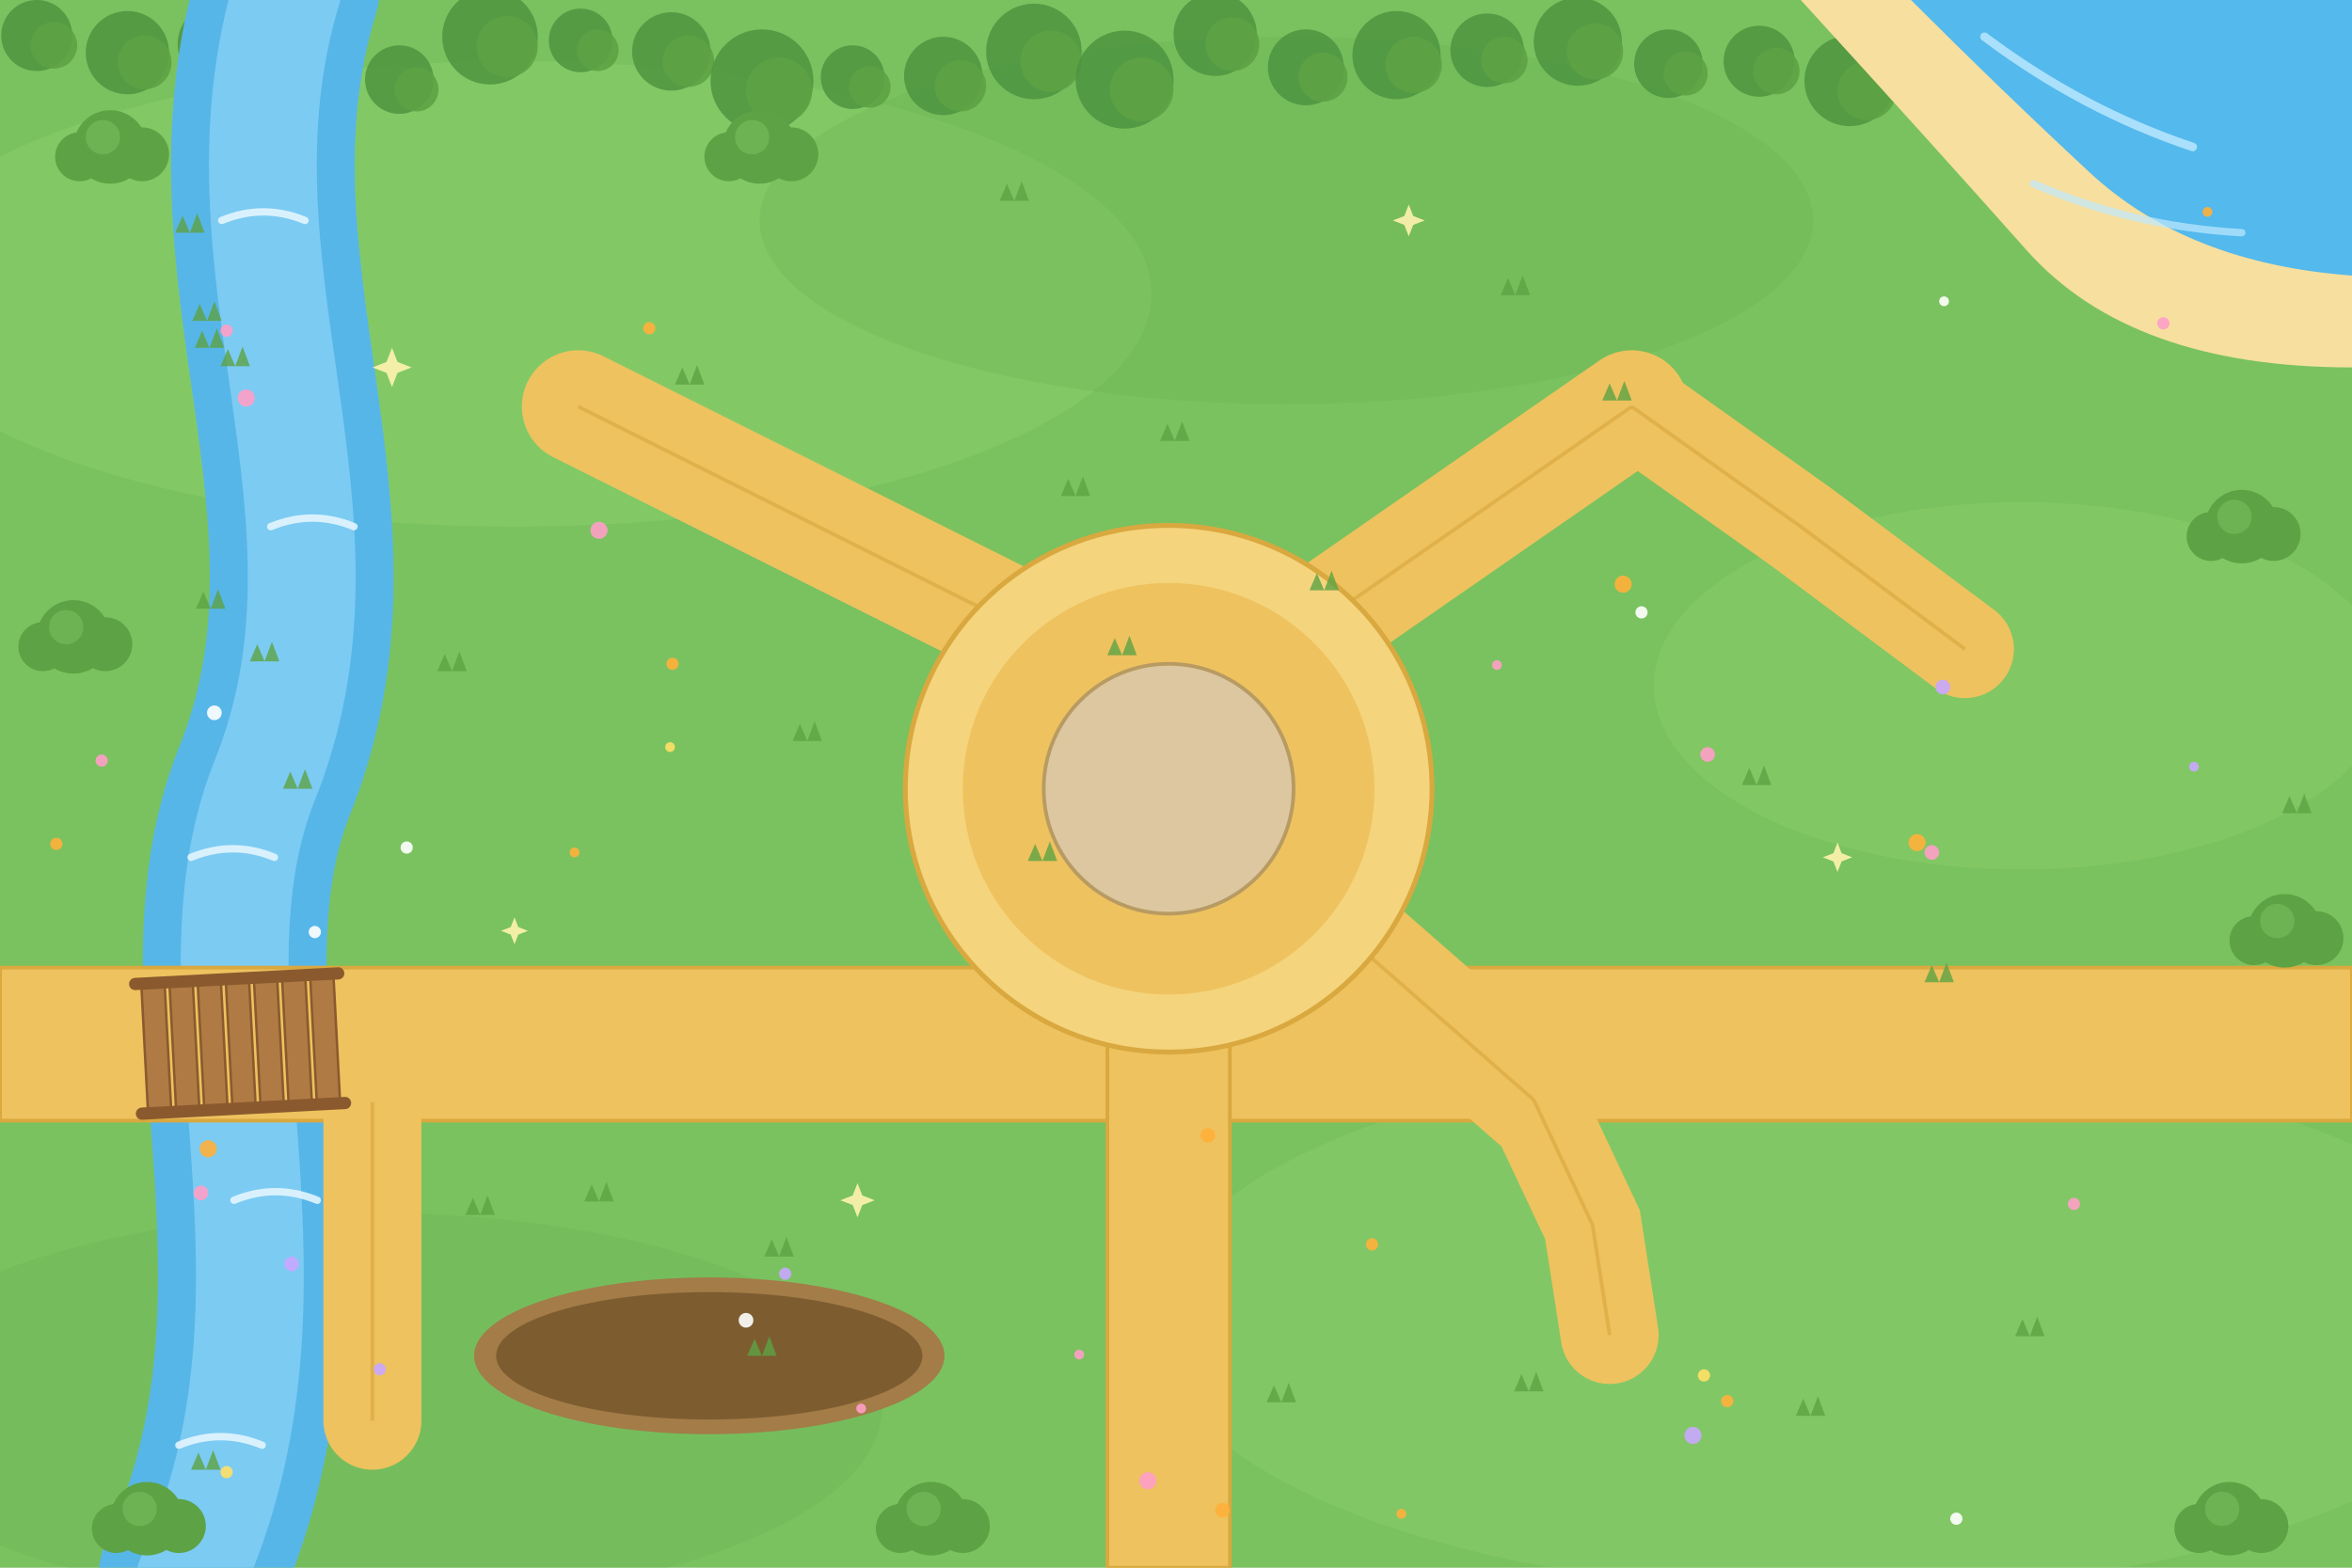
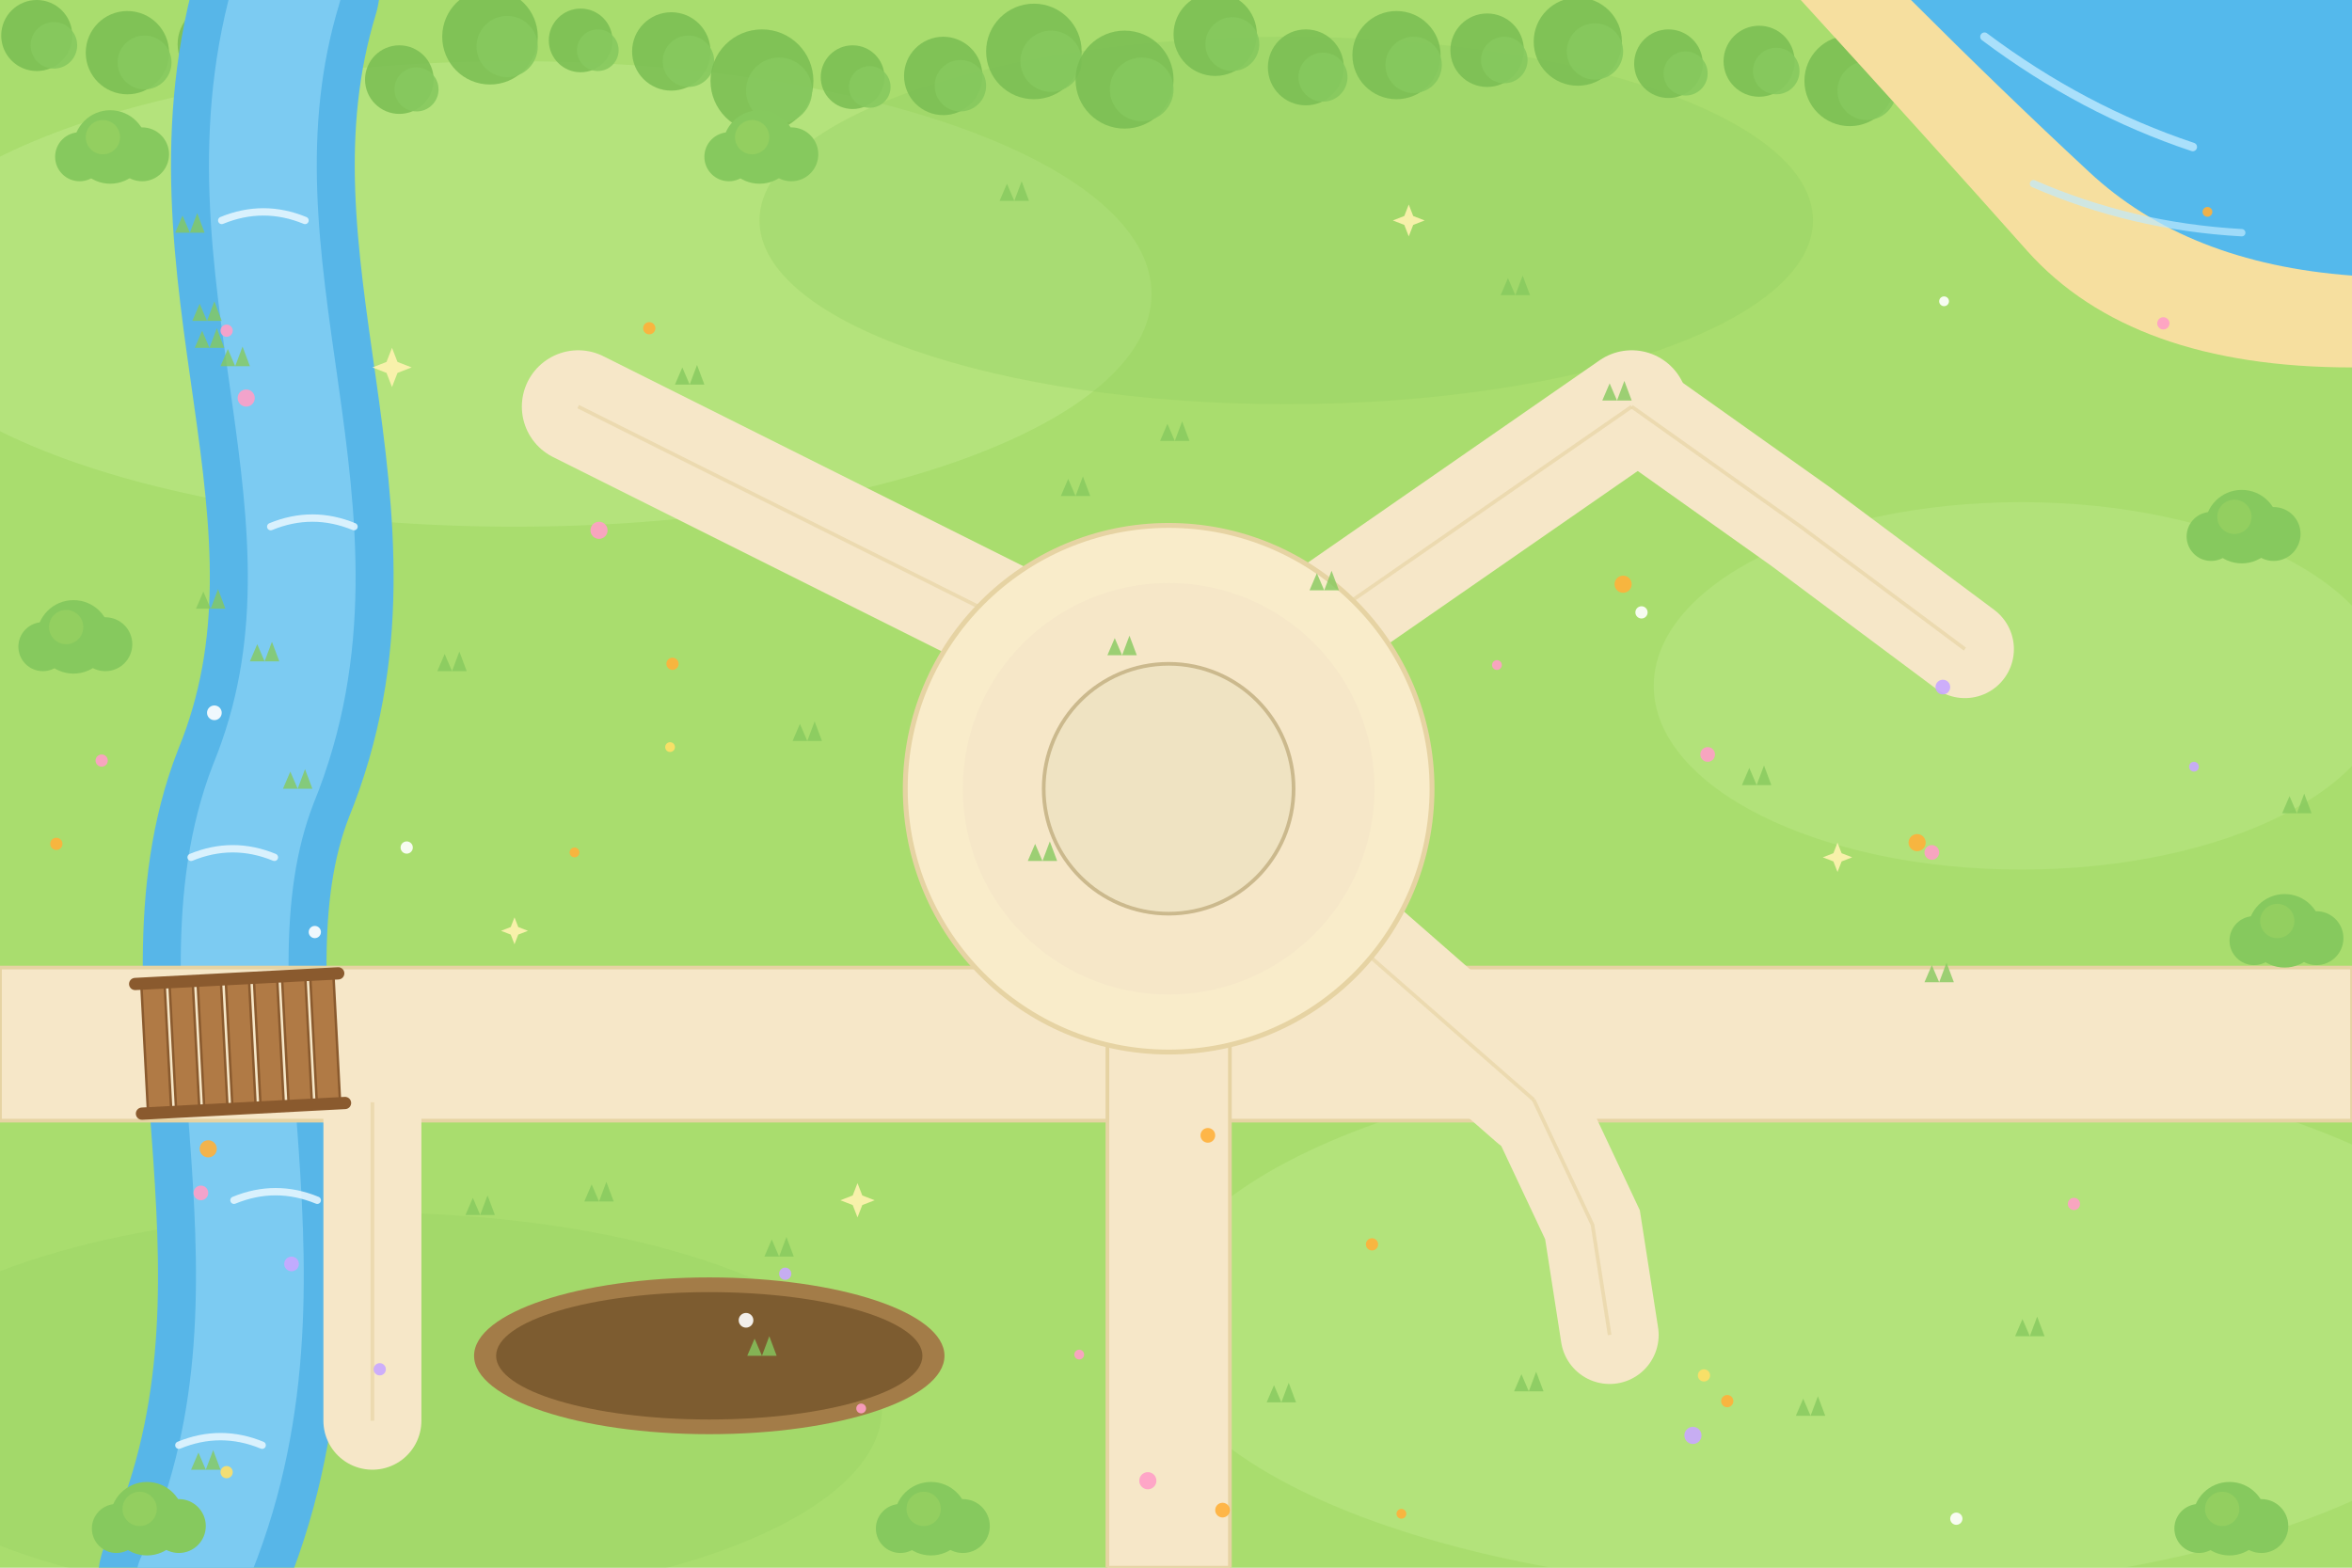
<svg xmlns="http://www.w3.org/2000/svg" viewBox="0 0 1920 1280" width="1920" height="1280" preserveAspectRatio="xMidYMid slice">
-   <rect width="1920" height="1280" fill="#79c25f" />
-   <ellipse cx="420" cy="240" rx="520" ry="190" fill="#8fd06e" opacity="0.45" />
-   <ellipse cx="1500" cy="1080" rx="560" ry="220" fill="#8fd06e" opacity="0.4" />
-   <ellipse cx="1050" cy="180" rx="430" ry="150" fill="#6db354" opacity="0.35" />
-   <ellipse cx="300" cy="1150" rx="420" ry="160" fill="#6db354" opacity="0.3" />
-   <ellipse cx="1650" cy="560" rx="300" ry="150" fill="#8fd06e" opacity="0.35" />
-   <circle cx="30" cy="29" r="29" fill="#4e9440" opacity="0.85" />
-   <circle cx="44" cy="37" r="19" fill="#5da244" opacity="0.9" />
-   <circle cx="104" cy="43" r="34" fill="#4e9440" opacity="0.85" />
-   <circle cx="118" cy="51" r="22" fill="#5da244" opacity="0.9" />
-   <circle cx="178" cy="36" r="33" fill="#4e9440" opacity="0.85" />
-   <circle cx="192" cy="44" r="21" fill="#5da244" opacity="0.9" />
-   <circle cx="252" cy="62" r="29" fill="#4e9440" opacity="0.85" />
-   <circle cx="266" cy="70" r="19" fill="#5da244" opacity="0.9" />
-   <circle cx="326" cy="65" r="28" fill="#4e9440" opacity="0.85" />
-   <circle cx="340" cy="73" r="18" fill="#5da244" opacity="0.9" />
-   <circle cx="400" cy="30" r="39" fill="#4e9440" opacity="0.85" />
-   <circle cx="414" cy="38" r="25" fill="#5da244" opacity="0.9" />
-   <circle cx="474" cy="33" r="26" fill="#4e9440" opacity="0.85" />
-   <circle cx="488" cy="41" r="17" fill="#5da244" opacity="0.9" />
-   <circle cx="548" cy="42" r="32" fill="#4e9440" opacity="0.85" />
-   <circle cx="562" cy="50" r="21" fill="#5da244" opacity="0.9" />
-   <circle cx="622" cy="66" r="42" fill="#4e9440" opacity="0.85" />
-   <circle cx="636" cy="74" r="27" fill="#5da244" opacity="0.9" />
-   <circle cx="696" cy="63" r="26" fill="#4e9440" opacity="0.85" />
-   <circle cx="710" cy="71" r="17" fill="#5da244" opacity="0.9" />
-   <circle cx="770" cy="62" r="32" fill="#4e9440" opacity="0.85" />
-   <circle cx="784" cy="70" r="21" fill="#5da244" opacity="0.9" />
-   <circle cx="844" cy="42" r="39" fill="#4e9440" opacity="0.85" />
-   <circle cx="858" cy="50" r="25" fill="#5da244" opacity="0.9" />
-   <circle cx="918" cy="65" r="40" fill="#4e9440" opacity="0.85" />
-   <circle cx="932" cy="73" r="26" fill="#5da244" opacity="0.9" />
-   <circle cx="992" cy="28" r="34" fill="#4e9440" opacity="0.85" />
-   <circle cx="1006" cy="36" r="22" fill="#5da244" opacity="0.9" />
-   <circle cx="1066" cy="55" r="31" fill="#4e9440" opacity="0.85" />
-   <circle cx="1080" cy="63" r="20" fill="#5da244" opacity="0.9" />
-   <circle cx="1140" cy="45" r="36" fill="#4e9440" opacity="0.85" />
-   <circle cx="1154" cy="53" r="23" fill="#5da244" opacity="0.9" />
-   <circle cx="1214" cy="41" r="30" fill="#4e9440" opacity="0.85" />
-   <circle cx="1228" cy="49" r="19" fill="#5da244" opacity="0.9" />
-   <circle cx="1288" cy="34" r="36" fill="#4e9440" opacity="0.85" />
-   <circle cx="1302" cy="42" r="23" fill="#5da244" opacity="0.9" />
-   <circle cx="1362" cy="52" r="28" fill="#4e9440" opacity="0.85" />
-   <circle cx="1376" cy="60" r="18" fill="#5da244" opacity="0.9" />
-   <circle cx="1436" cy="50" r="29" fill="#4e9440" opacity="0.85" />
-   <circle cx="1450" cy="58" r="19" fill="#5da244" opacity="0.9" />
-   <circle cx="1510" cy="66" r="37" fill="#4e9440" opacity="0.85" />
-   <circle cx="1524" cy="74" r="24" fill="#5da244" opacity="0.9" />
-   <circle cx="1584" cy="30" r="34" fill="#4e9440" opacity="0.85" />
-   <circle cx="1598" cy="38" r="22" fill="#5da244" opacity="0.9" />
-   <circle cx="1658" cy="62" r="40" fill="#4e9440" opacity="0.85" />
-   <circle cx="1672" cy="70" r="26" fill="#5da244" opacity="0.9" />
-   <circle cx="1732" cy="52" r="29" fill="#4e9440" opacity="0.85" />
-   <circle cx="1746" cy="60" r="19" fill="#5da244" opacity="0.9" />
-   <circle cx="1806" cy="63" r="28" fill="#4e9440" opacity="0.85" />
-   <circle cx="1820" cy="71" r="18" fill="#5da244" opacity="0.9" />
-   <circle cx="1880" cy="51" r="35" fill="#4e9440" opacity="0.85" />
-   <circle cx="1894" cy="59" r="23" fill="#5da244" opacity="0.9" />
+   <rect width="1920" height="1280" fill="#a9dd6e" />
+   <ellipse cx="420" cy="240" rx="520" ry="190" fill="#c2ec8f" opacity="0.45" />
+   <ellipse cx="1500" cy="1080" rx="560" ry="220" fill="#c2ec8f" opacity="0.4" />
+   <ellipse cx="1050" cy="180" rx="430" ry="150" fill="#93cf60" opacity="0.35" />
+   <ellipse cx="300" cy="1150" rx="420" ry="160" fill="#93cf60" opacity="0.3" />
+   <ellipse cx="1650" cy="560" rx="300" ry="150" fill="#c2ec8f" opacity="0.35" />
+   <circle cx="30" cy="29" r="29" fill="#79bd52" opacity="0.85" />
+   <circle cx="44" cy="37" r="19" fill="#86c95e" opacity="0.9" />
+   <circle cx="104" cy="43" r="34" fill="#79bd52" opacity="0.85" />
+   <circle cx="118" cy="51" r="22" fill="#86c95e" opacity="0.9" />
+   <circle cx="178" cy="36" r="33" fill="#79bd52" opacity="0.85" />
+   <circle cx="192" cy="44" r="21" fill="#86c95e" opacity="0.9" />
+   <circle cx="252" cy="62" r="29" fill="#79bd52" opacity="0.85" />
+   <circle cx="266" cy="70" r="19" fill="#86c95e" opacity="0.9" />
+   <circle cx="326" cy="65" r="28" fill="#79bd52" opacity="0.85" />
+   <circle cx="340" cy="73" r="18" fill="#86c95e" opacity="0.9" />
+   <circle cx="400" cy="30" r="39" fill="#79bd52" opacity="0.85" />
+   <circle cx="414" cy="38" r="25" fill="#86c95e" opacity="0.9" />
+   <circle cx="474" cy="33" r="26" fill="#79bd52" opacity="0.85" />
+   <circle cx="488" cy="41" r="17" fill="#86c95e" opacity="0.9" />
+   <circle cx="548" cy="42" r="32" fill="#79bd52" opacity="0.85" />
+   <circle cx="562" cy="50" r="21" fill="#86c95e" opacity="0.9" />
+   <circle cx="622" cy="66" r="42" fill="#79bd52" opacity="0.85" />
+   <circle cx="636" cy="74" r="27" fill="#86c95e" opacity="0.9" />
+   <circle cx="696" cy="63" r="26" fill="#79bd52" opacity="0.85" />
+   <circle cx="710" cy="71" r="17" fill="#86c95e" opacity="0.9" />
+   <circle cx="770" cy="62" r="32" fill="#79bd52" opacity="0.85" />
+   <circle cx="784" cy="70" r="21" fill="#86c95e" opacity="0.9" />
+   <circle cx="844" cy="42" r="39" fill="#79bd52" opacity="0.85" />
+   <circle cx="858" cy="50" r="25" fill="#86c95e" opacity="0.9" />
+   <circle cx="918" cy="65" r="40" fill="#79bd52" opacity="0.85" />
+   <circle cx="932" cy="73" r="26" fill="#86c95e" opacity="0.9" />
+   <circle cx="992" cy="28" r="34" fill="#79bd52" opacity="0.85" />
+   <circle cx="1006" cy="36" r="22" fill="#86c95e" opacity="0.9" />
+   <circle cx="1066" cy="55" r="31" fill="#79bd52" opacity="0.85" />
+   <circle cx="1080" cy="63" r="20" fill="#86c95e" opacity="0.9" />
+   <circle cx="1140" cy="45" r="36" fill="#79bd52" opacity="0.85" />
+   <circle cx="1154" cy="53" r="23" fill="#86c95e" opacity="0.9" />
+   <circle cx="1214" cy="41" r="30" fill="#79bd52" opacity="0.85" />
+   <circle cx="1228" cy="49" r="19" fill="#86c95e" opacity="0.9" />
+   <circle cx="1288" cy="34" r="36" fill="#79bd52" opacity="0.85" />
+   <circle cx="1302" cy="42" r="23" fill="#86c95e" opacity="0.9" />
+   <circle cx="1362" cy="52" r="28" fill="#79bd52" opacity="0.85" />
+   <circle cx="1376" cy="60" r="18" fill="#86c95e" opacity="0.9" />
+   <circle cx="1436" cy="50" r="29" fill="#79bd52" opacity="0.85" />
+   <circle cx="1450" cy="58" r="19" fill="#86c95e" opacity="0.9" />
+   <circle cx="1510" cy="66" r="37" fill="#79bd52" opacity="0.85" />
+   <circle cx="1524" cy="74" r="24" fill="#86c95e" opacity="0.9" />
+   <circle cx="1584" cy="30" r="34" fill="#79bd52" opacity="0.85" />
+   <circle cx="1598" cy="38" r="22" fill="#86c95e" opacity="0.9" />
+   <circle cx="1658" cy="62" r="40" fill="#79bd52" opacity="0.85" />
+   <circle cx="1672" cy="70" r="26" fill="#86c95e" opacity="0.9" />
+   <circle cx="1732" cy="52" r="29" fill="#79bd52" opacity="0.85" />
+   <circle cx="1746" cy="60" r="19" fill="#86c95e" opacity="0.9" />
+   <circle cx="1806" cy="63" r="28" fill="#79bd52" opacity="0.85" />
+   <circle cx="1820" cy="71" r="18" fill="#86c95e" opacity="0.9" />
+   <circle cx="1880" cy="51" r="35" fill="#79bd52" opacity="0.85" />
+   <circle cx="1894" cy="59" r="23" fill="#86c95e" opacity="0.9" />
  <path d="M1470,0 L1920,0 L1920,300 Q1740,300 1655,205 Q1575,115 1470,0 Z" fill="#f6df9f" />
  <path d="M1560,0 L1920,0 L1920,225 Q1785,215 1705,140 Q1635,75 1560,0 Z" fill="#54b9ec" />
  <path d="M1620,30 Q1700,90 1790,120" stroke="#bfeaff" stroke-width="7" fill="none" stroke-linecap="round" opacity="0.8" />
  <path d="M1660,150 Q1740,185 1830,190" stroke="#bfeaff" stroke-width="6" fill="none" stroke-linecap="round" opacity="0.7" />
  <path d="M235,-10 C165,220 305,420 215,640 C145,820 265,1050 155,1290" stroke="#57b6e8" stroke-width="150" fill="none" stroke-linecap="round" />
  <path d="M235,-10 C165,220 305,420 215,640 C145,820 265,1050 155,1290" stroke="#7ccbf2" stroke-width="88" fill="none" stroke-linecap="round" />
  <path d="M181,180 Q215,166 249,180" stroke="#eaf8ff" stroke-width="6" fill="none" stroke-linecap="round" opacity="0.85" />
  <path d="M221,430 Q255,416 289,430" stroke="#eaf8ff" stroke-width="6" fill="none" stroke-linecap="round" opacity="0.85" />
  <path d="M156,700 Q190,686 224,700" stroke="#eaf8ff" stroke-width="6" fill="none" stroke-linecap="round" opacity="0.85" />
  <path d="M191,980 Q225,966 259,980" stroke="#eaf8ff" stroke-width="6" fill="none" stroke-linecap="round" opacity="0.85" />
  <path d="M146,1180 Q180,1166 214,1180" stroke="#eaf8ff" stroke-width="6" fill="none" stroke-linecap="round" opacity="0.85" />
-   <g fill="#eec25e" stroke="#d9a83f" stroke-width="3">
+   <g fill="#f6e7c8" stroke="#e6d3a3" stroke-width="3">
    <rect x="0" y="790" width="1920" height="125" />
    <rect x="904" y="800" width="100" height="480" />
  </g>
-   <g stroke="#eec25e" stroke-width="92" stroke-linecap="round">
+   <g stroke="#f6e7c8" stroke-width="92" stroke-linecap="round">
    <line x1="852" y1="522" x2="472" y2="332" />
    <line x1="1058" y1="522" x2="1332" y2="332" />
    <line x1="1092" y1="758" x2="1252" y2="898" />
  </g>
-   <g stroke="#eec25e" stroke-width="80" stroke-linecap="round" fill="none">
+   <g stroke="#f6e7c8" stroke-width="80" stroke-linecap="round" fill="none">
    <path d="M1332,332 L1470,430 L1604,530" />
    <path d="M1252,898 L1300,1000 L1314,1090" />
    <path d="M304,900 L304,1160" />
  </g>
-   <g stroke="#d9a83f" stroke-width="3" opacity="0.65" fill="none">
+   <g stroke="#e6d3a3" stroke-width="3" opacity="0.65" fill="none">
    <path d="M1332,332 L1470,430 L1604,530" />
    <path d="M1252,898 L1300,1000 L1314,1090" />
    <path d="M304,900 L304,1160" />
  </g>
-   <g stroke="#d9a83f" stroke-width="3" opacity="0.65">
+   <g stroke="#e6d3a3" stroke-width="3" opacity="0.65">
    <line x1="852" y1="522" x2="472" y2="332" />
    <line x1="1058" y1="522" x2="1332" y2="332" />
    <line x1="1092" y1="758" x2="1252" y2="898" />
  </g>
-   <circle cx="954" cy="644" r="215" fill="#f4d47c" stroke="#d9a83f" stroke-width="4" />
-   <circle cx="954" cy="644" r="168" fill="#eec25e" />
-   <circle cx="954" cy="644" r="102" fill="#dcc7a0" stroke="#b89b62" stroke-width="3" />
+   <circle cx="954" cy="644" r="215" fill="#f9ecca" stroke="#e6d3a3" stroke-width="4" />
+   <circle cx="954" cy="644" r="168" fill="#f6e7c8" />
+   <circle cx="954" cy="644" r="102" fill="#efe3c2" stroke="#cbb98d" stroke-width="3" />
  <g transform="translate(196,852) rotate(-3)">
    <rect x="-78" y="-52" width="19" height="104" rx="4" fill="#b07a45" stroke="#8a5a2e" stroke-width="2" />
    <rect x="-55" y="-52" width="19" height="104" rx="4" fill="#b07a45" stroke="#8a5a2e" stroke-width="2" />
    <rect x="-32" y="-52" width="19" height="104" rx="4" fill="#b07a45" stroke="#8a5a2e" stroke-width="2" />
    <rect x="-9" y="-52" width="19" height="104" rx="4" fill="#b07a45" stroke="#8a5a2e" stroke-width="2" />
    <rect x="14" y="-52" width="19" height="104" rx="4" fill="#b07a45" stroke="#8a5a2e" stroke-width="2" />
    <rect x="37" y="-52" width="19" height="104" rx="4" fill="#b07a45" stroke="#8a5a2e" stroke-width="2" />
    <rect x="60" y="-52" width="19" height="104" rx="4" fill="#b07a45" stroke="#8a5a2e" stroke-width="2" />
    <rect x="-88" y="-58" width="176" height="10" rx="5" fill="#8a5a2e" />
    <rect x="-88" y="48" width="176" height="10" rx="5" fill="#8a5a2e" />
  </g>
  <ellipse cx="579" cy="1107" rx="192" ry="64" fill="#a37c48" />
  <ellipse cx="579" cy="1107" rx="174" ry="52" fill="#7d5c30" />
-   <circle cx="90" cy="120" r="30" fill="#5da244" />
-   <circle cx="116" cy="126" r="22" fill="#5da244" />
-   <circle cx="65" cy="128" r="20" fill="#5da244" />
-   <circle cx="84" cy="112" r="14" fill="#6db354" />
-   <circle cx="620" cy="120" r="30" fill="#5da244" />
-   <circle cx="646" cy="126" r="22" fill="#5da244" />
-   <circle cx="595" cy="128" r="20" fill="#5da244" />
-   <circle cx="614" cy="112" r="14" fill="#6db354" />
-   <circle cx="1830" cy="430" r="30" fill="#5da244" />
-   <circle cx="1856" cy="436" r="22" fill="#5da244" />
-   <circle cx="1805" cy="438" r="20" fill="#5da244" />
-   <circle cx="1824" cy="422" r="14" fill="#6db354" />
-   <circle cx="120" cy="1240" r="30" fill="#5da244" />
-   <circle cx="146" cy="1246" r="22" fill="#5da244" />
-   <circle cx="95" cy="1248" r="20" fill="#5da244" />
-   <circle cx="114" cy="1232" r="14" fill="#6db354" />
-   <circle cx="1820" cy="1240" r="30" fill="#5da244" />
-   <circle cx="1846" cy="1246" r="22" fill="#5da244" />
-   <circle cx="1795" cy="1248" r="20" fill="#5da244" />
-   <circle cx="1814" cy="1232" r="14" fill="#6db354" />
-   <circle cx="760" cy="1240" r="30" fill="#5da244" />
-   <circle cx="786" cy="1246" r="22" fill="#5da244" />
-   <circle cx="735" cy="1248" r="20" fill="#5da244" />
-   <circle cx="754" cy="1232" r="14" fill="#6db354" />
-   <circle cx="60" cy="520" r="30" fill="#5da244" />
-   <circle cx="86" cy="526" r="22" fill="#5da244" />
-   <circle cx="35" cy="528" r="20" fill="#5da244" />
-   <circle cx="54" cy="512" r="14" fill="#6db354" />
-   <circle cx="1865" cy="760" r="30" fill="#5da244" />
-   <circle cx="1891" cy="766" r="22" fill="#5da244" />
-   <circle cx="1840" cy="768" r="20" fill="#5da244" />
-   <circle cx="1859" cy="752" r="14" fill="#6db354" />
+   <circle cx="90" cy="120" r="30" fill="#86c95e" />
+   <circle cx="116" cy="126" r="22" fill="#86c95e" />
+   <circle cx="65" cy="128" r="20" fill="#86c95e" />
+   <circle cx="84" cy="112" r="14" fill="#93cf60" />
+   <circle cx="620" cy="120" r="30" fill="#86c95e" />
+   <circle cx="646" cy="126" r="22" fill="#86c95e" />
+   <circle cx="595" cy="128" r="20" fill="#86c95e" />
+   <circle cx="614" cy="112" r="14" fill="#93cf60" />
+   <circle cx="1830" cy="430" r="30" fill="#86c95e" />
+   <circle cx="1856" cy="436" r="22" fill="#86c95e" />
+   <circle cx="1805" cy="438" r="20" fill="#86c95e" />
+   <circle cx="1824" cy="422" r="14" fill="#93cf60" />
+   <circle cx="120" cy="1240" r="30" fill="#86c95e" />
+   <circle cx="146" cy="1246" r="22" fill="#86c95e" />
+   <circle cx="95" cy="1248" r="20" fill="#86c95e" />
+   <circle cx="114" cy="1232" r="14" fill="#93cf60" />
+   <circle cx="1820" cy="1240" r="30" fill="#86c95e" />
+   <circle cx="1846" cy="1246" r="22" fill="#86c95e" />
+   <circle cx="1795" cy="1248" r="20" fill="#86c95e" />
+   <circle cx="1814" cy="1232" r="14" fill="#93cf60" />
+   <circle cx="760" cy="1240" r="30" fill="#86c95e" />
+   <circle cx="786" cy="1246" r="22" fill="#86c95e" />
+   <circle cx="735" cy="1248" r="20" fill="#86c95e" />
+   <circle cx="754" cy="1232" r="14" fill="#93cf60" />
+   <circle cx="60" cy="520" r="30" fill="#86c95e" />
+   <circle cx="86" cy="526" r="22" fill="#86c95e" />
+   <circle cx="35" cy="528" r="20" fill="#86c95e" />
+   <circle cx="54" cy="512" r="14" fill="#93cf60" />
+   <circle cx="1865" cy="760" r="30" fill="#86c95e" />
+   <circle cx="1891" cy="766" r="22" fill="#86c95e" />
+   <circle cx="1840" cy="768" r="20" fill="#86c95e" />
+   <circle cx="1859" cy="752" r="14" fill="#93cf60" />
  <circle cx="1222" cy="543" r="4" fill="#ff9ec6" opacity="0.9" />
  <circle cx="1394" cy="616" r="6" fill="#ff9ec6" opacity="0.9" />
  <circle cx="1791" cy="626" r="4" fill="#c9a7ff" opacity="0.9" />
  <circle cx="609" cy="1078" r="6" fill="#ffffff" opacity="0.9" />
  <circle cx="469" cy="696" r="4" fill="#ffb03a" opacity="0.9" />
  <circle cx="1340" cy="500" r="5" fill="#ffffff" opacity="0.9" />
  <circle cx="986" cy="927" r="6" fill="#ffb03a" opacity="0.9" />
  <circle cx="1766" cy="264" r="5" fill="#ff9ec6" opacity="0.9" />
  <circle cx="175" cy="582" r="6" fill="#ffffff" opacity="0.9" />
  <circle cx="1382" cy="1172" r="7" fill="#c9a7ff" opacity="0.9" />
  <circle cx="332" cy="692" r="5" fill="#ffffff" opacity="0.9" />
  <circle cx="1565" cy="688" r="7" fill="#ffb03a" opacity="0.9" />
  <circle cx="489" cy="433" r="7" fill="#ff9ec6" opacity="0.9" />
  <circle cx="1587" cy="246" r="4" fill="#ffffff" opacity="0.9" />
  <circle cx="1325" cy="477" r="7" fill="#ffb03a" opacity="0.9" />
  <circle cx="170" cy="938" r="7" fill="#ffb03a" opacity="0.9" />
  <circle cx="998" cy="1233" r="6" fill="#ffb03a" opacity="0.9" />
  <circle cx="1802" cy="173" r="4" fill="#ffb03a" opacity="0.9" />
  <circle cx="1577" cy="696" r="6" fill="#ff9ec6" opacity="0.9" />
  <circle cx="641" cy="1040" r="5" fill="#c9a7ff" opacity="0.9" />
  <circle cx="46" cy="689" r="5" fill="#ffb03a" opacity="0.9" />
  <circle cx="257" cy="761" r="5" fill="#ffffff" opacity="0.9" />
  <circle cx="1144" cy="1236" r="4" fill="#ffb03a" opacity="0.9" />
  <circle cx="703" cy="1150" r="4" fill="#ff9ec6" opacity="0.9" />
  <circle cx="530" cy="268" r="5" fill="#ffb03a" opacity="0.9" />
  <circle cx="201" cy="325" r="7" fill="#ff9ec6" opacity="0.9" />
  <circle cx="1597" cy="1240" r="5" fill="#ffffff" opacity="0.9" />
  <circle cx="1391" cy="1123" r="5" fill="#ffe066" opacity="0.9" />
  <circle cx="1120" cy="1016" r="5" fill="#ffb03a" opacity="0.9" />
  <circle cx="1586" cy="561" r="6" fill="#c9a7ff" opacity="0.9" />
  <circle cx="937" cy="1209" r="7" fill="#ff9ec6" opacity="0.9" />
  <circle cx="547" cy="610" r="4" fill="#ffe066" opacity="0.9" />
  <circle cx="83" cy="621" r="5" fill="#ff9ec6" opacity="0.9" />
  <circle cx="185" cy="270" r="5" fill="#ff9ec6" opacity="0.9" />
  <circle cx="185" cy="1202" r="5" fill="#ffe066" opacity="0.9" />
  <circle cx="1410" cy="1144" r="5" fill="#ffb03a" opacity="0.9" />
  <circle cx="310" cy="1118" r="5" fill="#c9a7ff" opacity="0.9" />
  <circle cx="1693" cy="983" r="5" fill="#ff9ec6" opacity="0.9" />
  <circle cx="238" cy="1032" r="6" fill="#c9a7ff" opacity="0.9" />
  <circle cx="881" cy="1106" r="4" fill="#ff9ec6" opacity="0.9" />
  <circle cx="164" cy="974" r="6" fill="#ff9ec6" opacity="0.9" />
  <circle cx="549" cy="542" r="5" fill="#ffb03a" opacity="0.9" />
-   <path d="M904,535 l6,-14 l6,14 l6,-16 l6,16 Z" fill="#5da244" opacity="0.8" />
-   <path d="M610,1107 l6,-14 l6,14 l6,-16 l6,16 Z" fill="#5da244" opacity="0.8" />
-   <path d="M551,314 l6,-14 l6,14 l6,-16 l6,16 Z" fill="#5da244" opacity="0.8" />
-   <path d="M947,360 l6,-14 l6,14 l6,-16 l6,16 Z" fill="#5da244" opacity="0.8" />
-   <path d="M143,190 l6,-14 l6,14 l6,-16 l6,16 Z" fill="#5da244" opacity="0.8" />
-   <path d="M231,644 l6,-14 l6,14 l6,-16 l6,16 Z" fill="#5da244" opacity="0.8" />
-   <path d="M380,992 l6,-14 l6,14 l6,-16 l6,16 Z" fill="#5da244" opacity="0.8" />
-   <path d="M1034,1145 l6,-14 l6,14 l6,-16 l6,16 Z" fill="#5da244" opacity="0.8" />
-   <path d="M477,981 l6,-14 l6,14 l6,-16 l6,16 Z" fill="#5da244" opacity="0.8" />
-   <path d="M160,497 l6,-14 l6,14 l6,-16 l6,16 Z" fill="#5da244" opacity="0.8" />
-   <path d="M816,164 l6,-14 l6,14 l6,-16 l6,16 Z" fill="#5da244" opacity="0.8" />
-   <path d="M839,703 l6,-14 l6,14 l6,-16 l6,16 Z" fill="#5da244" opacity="0.8" />
-   <path d="M1645,1091 l6,-14 l6,14 l6,-16 l6,16 Z" fill="#5da244" opacity="0.8" />
-   <path d="M624,1026 l6,-14 l6,14 l6,-16 l6,16 Z" fill="#5da244" opacity="0.8" />
-   <path d="M1466,1156 l6,-14 l6,14 l6,-16 l6,16 Z" fill="#5da244" opacity="0.8" />
-   <path d="M357,548 l6,-14 l6,14 l6,-16 l6,16 Z" fill="#5da244" opacity="0.8" />
-   <path d="M647,605 l6,-14 l6,14 l6,-16 l6,16 Z" fill="#5da244" opacity="0.8" />
-   <path d="M159,284 l6,-14 l6,14 l6,-16 l6,16 Z" fill="#5da244" opacity="0.8" />
-   <path d="M1571,802 l6,-14 l6,14 l6,-16 l6,16 Z" fill="#5da244" opacity="0.8" />
-   <path d="M157,262 l6,-14 l6,14 l6,-16 l6,16 Z" fill="#5da244" opacity="0.8" />
-   <path d="M1236,1136 l6,-14 l6,14 l6,-16 l6,16 Z" fill="#5da244" opacity="0.8" />
-   <path d="M1069,482 l6,-14 l6,14 l6,-16 l6,16 Z" fill="#5da244" opacity="0.8" />
-   <path d="M156,1200 l6,-14 l6,14 l6,-16 l6,16 Z" fill="#5da244" opacity="0.8" />
-   <path d="M204,540 l6,-14 l6,14 l6,-16 l6,16 Z" fill="#5da244" opacity="0.8" />
-   <path d="M180,299 l6,-14 l6,14 l6,-16 l6,16 Z" fill="#5da244" opacity="0.8" />
-   <path d="M1422,641 l6,-14 l6,14 l6,-16 l6,16 Z" fill="#5da244" opacity="0.8" />
-   <path d="M866,405 l6,-14 l6,14 l6,-16 l6,16 Z" fill="#5da244" opacity="0.8" />
-   <path d="M1863,664 l6,-14 l6,14 l6,-16 l6,16 Z" fill="#5da244" opacity="0.8" />
-   <path d="M1225,241 l6,-14 l6,14 l6,-16 l6,16 Z" fill="#5da244" opacity="0.8" />
-   <path d="M1308,327 l6,-14 l6,14 l6,-16 l6,16 Z" fill="#5da244" opacity="0.8" />
+   <path d="M904,535 l6,-14 l6,14 l6,-16 l6,16 Z" fill="#86c95e" opacity="0.8" />
+   <path d="M610,1107 l6,-14 l6,14 l6,-16 l6,16 Z" fill="#86c95e" opacity="0.8" />
+   <path d="M551,314 l6,-14 l6,14 l6,-16 l6,16 Z" fill="#86c95e" opacity="0.8" />
+   <path d="M947,360 l6,-14 l6,14 l6,-16 l6,16 Z" fill="#86c95e" opacity="0.8" />
+   <path d="M143,190 l6,-14 l6,14 l6,-16 l6,16 Z" fill="#86c95e" opacity="0.8" />
+   <path d="M231,644 l6,-14 l6,14 l6,-16 l6,16 Z" fill="#86c95e" opacity="0.8" />
+   <path d="M380,992 l6,-14 l6,14 l6,-16 l6,16 Z" fill="#86c95e" opacity="0.8" />
+   <path d="M1034,1145 l6,-14 l6,14 l6,-16 l6,16 Z" fill="#86c95e" opacity="0.8" />
+   <path d="M477,981 l6,-14 l6,14 l6,-16 l6,16 Z" fill="#86c95e" opacity="0.8" />
+   <path d="M160,497 l6,-14 l6,14 l6,-16 l6,16 Z" fill="#86c95e" opacity="0.8" />
+   <path d="M816,164 l6,-14 l6,14 l6,-16 l6,16 Z" fill="#86c95e" opacity="0.8" />
+   <path d="M839,703 l6,-14 l6,14 l6,-16 l6,16 Z" fill="#86c95e" opacity="0.8" />
+   <path d="M1645,1091 l6,-14 l6,14 l6,-16 l6,16 Z" fill="#86c95e" opacity="0.8" />
+   <path d="M624,1026 l6,-14 l6,14 l6,-16 l6,16 Z" fill="#86c95e" opacity="0.8" />
+   <path d="M1466,1156 l6,-14 l6,14 l6,-16 l6,16 Z" fill="#86c95e" opacity="0.8" />
+   <path d="M357,548 l6,-14 l6,14 l6,-16 l6,16 Z" fill="#86c95e" opacity="0.8" />
+   <path d="M647,605 l6,-14 l6,14 l6,-16 l6,16 Z" fill="#86c95e" opacity="0.8" />
+   <path d="M159,284 l6,-14 l6,14 l6,-16 l6,16 Z" fill="#86c95e" opacity="0.8" />
+   <path d="M1571,802 l6,-14 l6,14 l6,-16 l6,16 Z" fill="#86c95e" opacity="0.8" />
+   <path d="M157,262 l6,-14 l6,14 l6,-16 l6,16 Z" fill="#86c95e" opacity="0.8" />
+   <path d="M1236,1136 l6,-14 l6,14 l6,-16 l6,16 Z" fill="#86c95e" opacity="0.8" />
+   <path d="M1069,482 l6,-14 l6,14 l6,-16 l6,16 Z" fill="#86c95e" opacity="0.8" />
+   <path d="M156,1200 l6,-14 l6,14 l6,-16 l6,16 Z" fill="#86c95e" opacity="0.8" />
+   <path d="M204,540 l6,-14 l6,14 l6,-16 l6,16 Z" fill="#86c95e" opacity="0.8" />
+   <path d="M180,299 l6,-14 l6,14 l6,-16 l6,16 Z" fill="#86c95e" opacity="0.8" />
+   <path d="M1422,641 l6,-14 l6,14 l6,-16 l6,16 Z" fill="#86c95e" opacity="0.8" />
+   <path d="M866,405 l6,-14 l6,14 l6,-16 l6,16 Z" fill="#86c95e" opacity="0.8" />
+   <path d="M1863,664 l6,-14 l6,14 l6,-16 l6,16 Z" fill="#86c95e" opacity="0.8" />
+   <path d="M1225,241 l6,-14 l6,14 l6,-16 l6,16 Z" fill="#86c95e" opacity="0.8" />
+   <path d="M1308,327 l6,-14 l6,14 l6,-16 l6,16 Z" fill="#86c95e" opacity="0.8" />
  <path d="M320,284 L324.48,295.52 L336,300 L324.48,304.48 L320,316 L315.52,304.48 L304,300 L315.52,295.52 Z" fill="#fff3b0" opacity="0.9" />
  <path d="M1150,167 L1153.64,176.36 L1163,180 L1153.64,183.64 L1150,193 L1146.36,183.64 L1137,180 L1146.36,176.36 Z" fill="#fff3b0" opacity="0.9" />
  <path d="M700,966 L703.92,976.08 L714,980 L703.92,983.92 L700,994 L696.08,983.92 L686,980 L696.08,976.08 Z" fill="#fff3b0" opacity="0.9" />
  <path d="M1500,688 L1503.36,696.64 L1512,700 L1503.36,703.36 L1500,712 L1496.64,703.36 L1488,700 L1496.64,696.64 Z" fill="#fff3b0" opacity="0.9" />
  <path d="M420,749 L423.08,756.92 L431,760 L423.08,763.08 L420,771 L416.92,763.08 L409,760 L416.92,756.92 Z" fill="#fff3b0" opacity="0.9" />
</svg>
